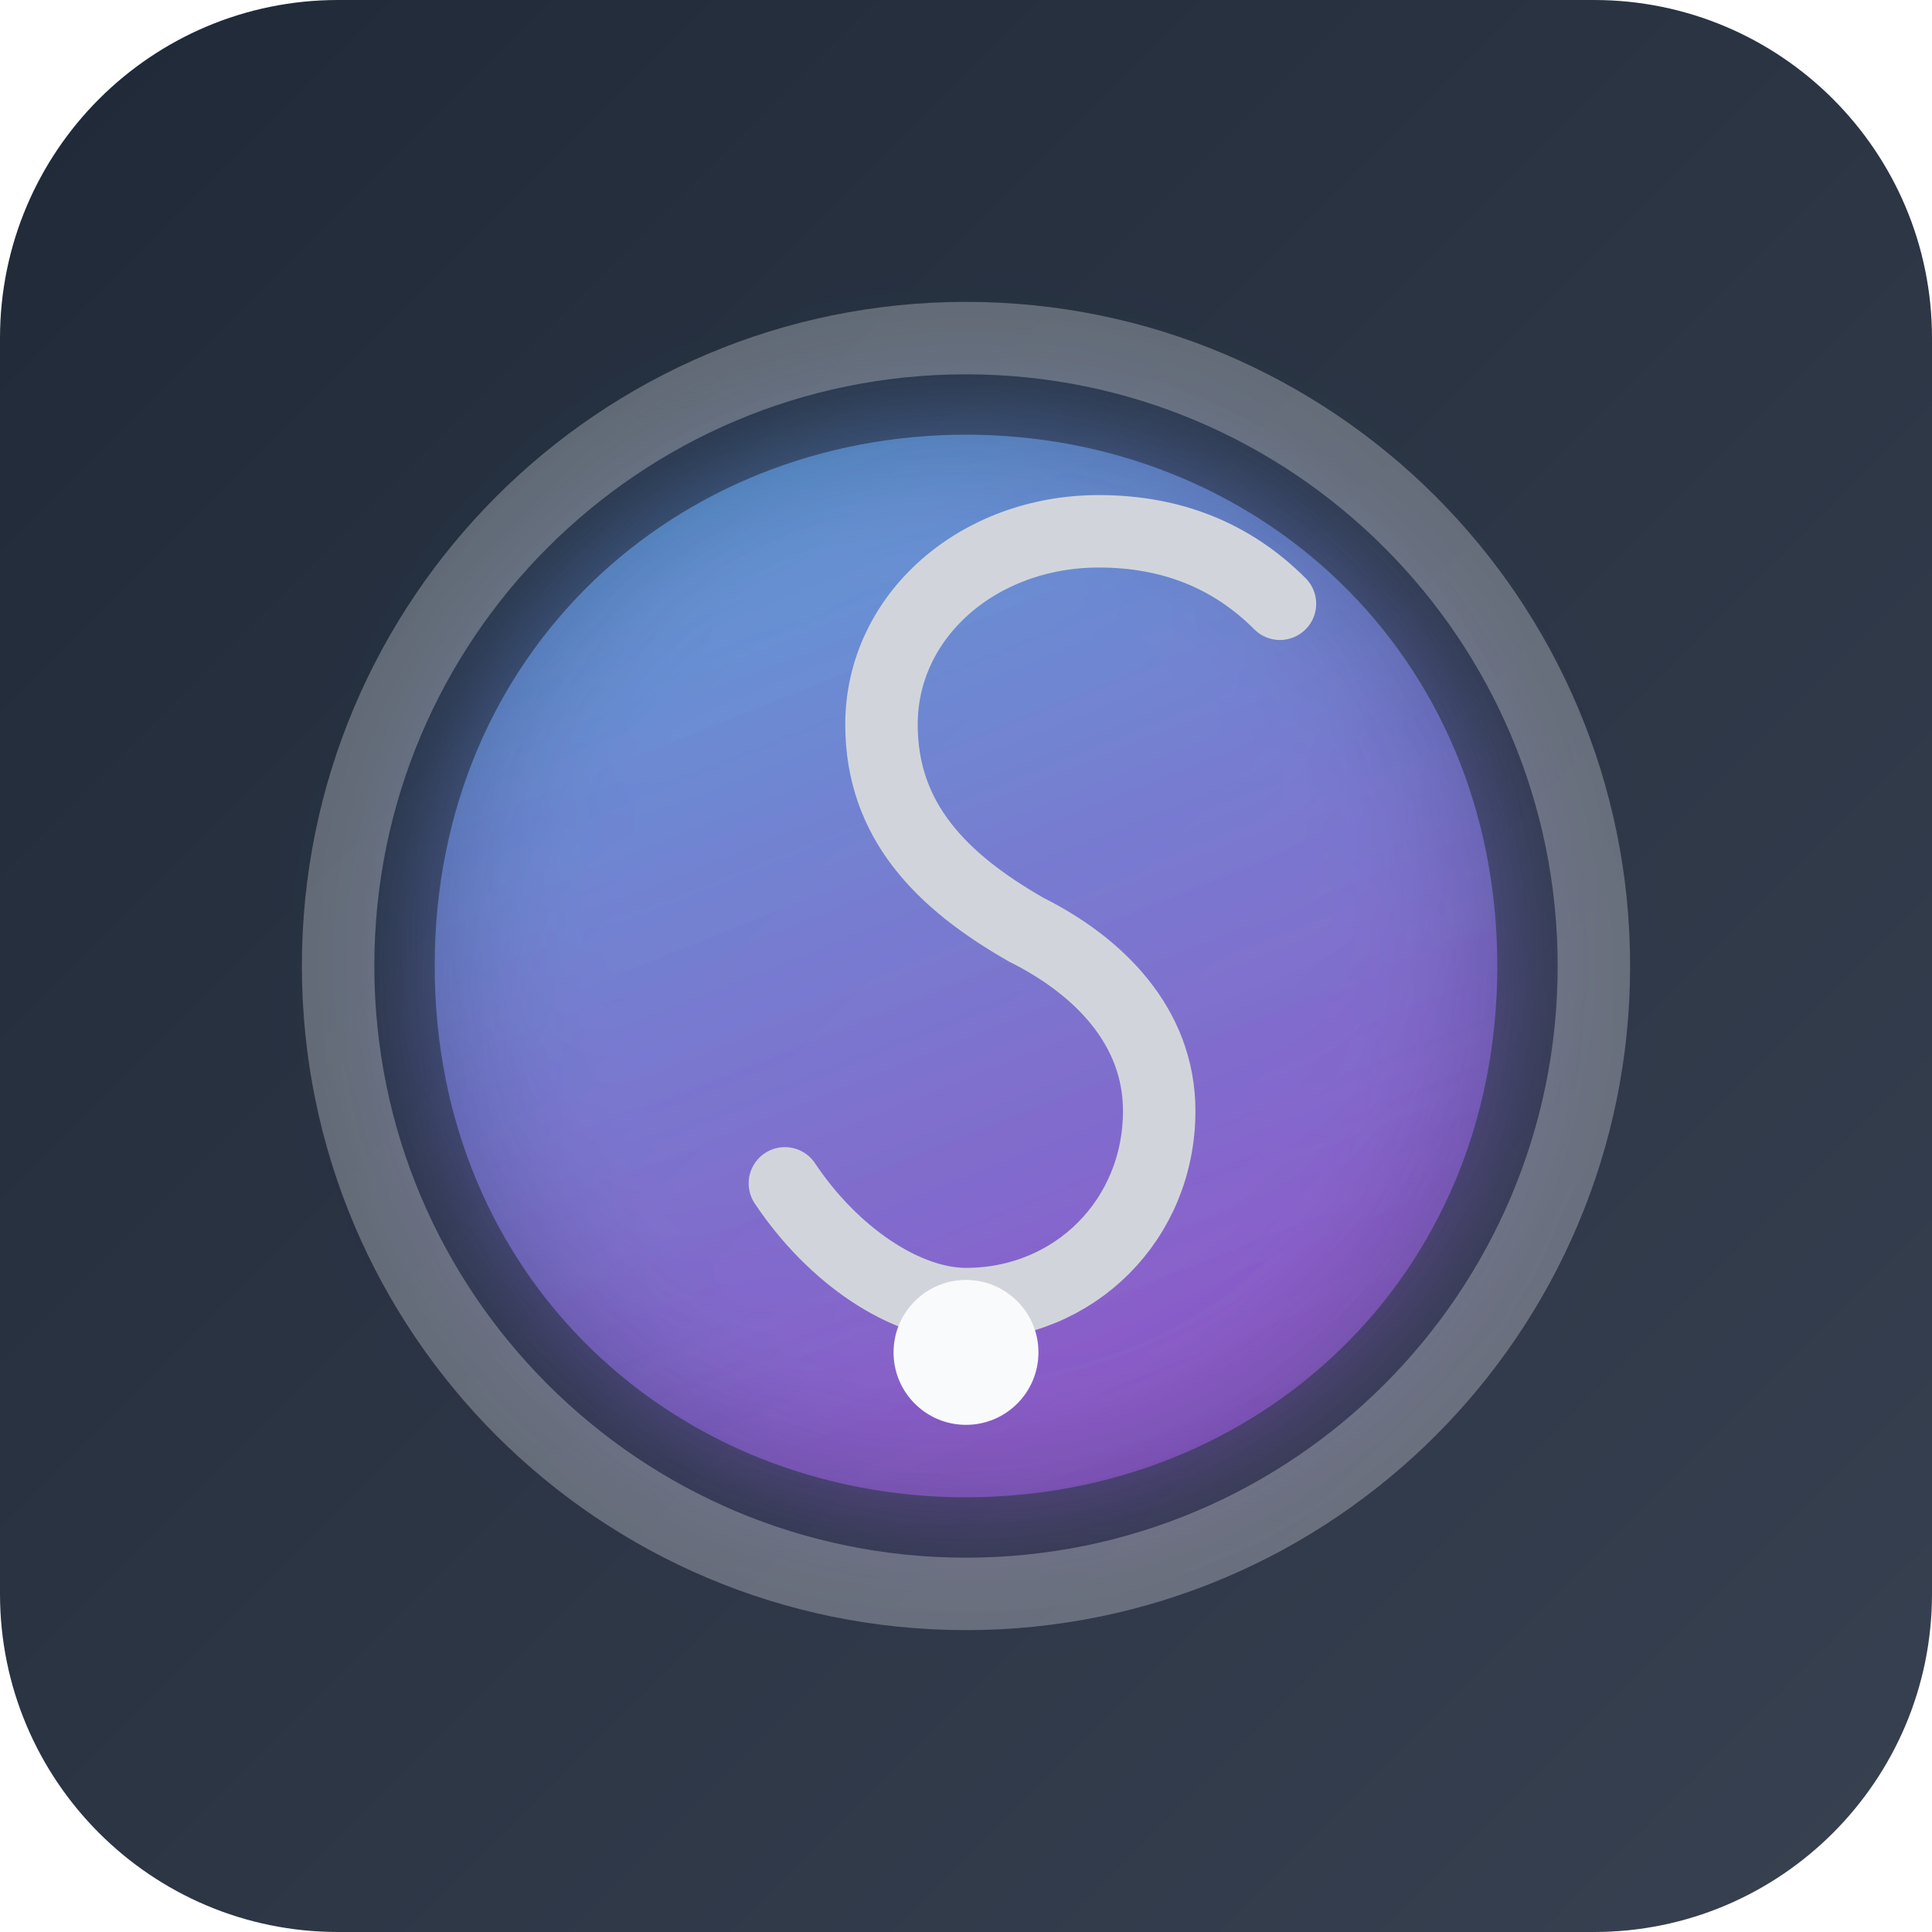
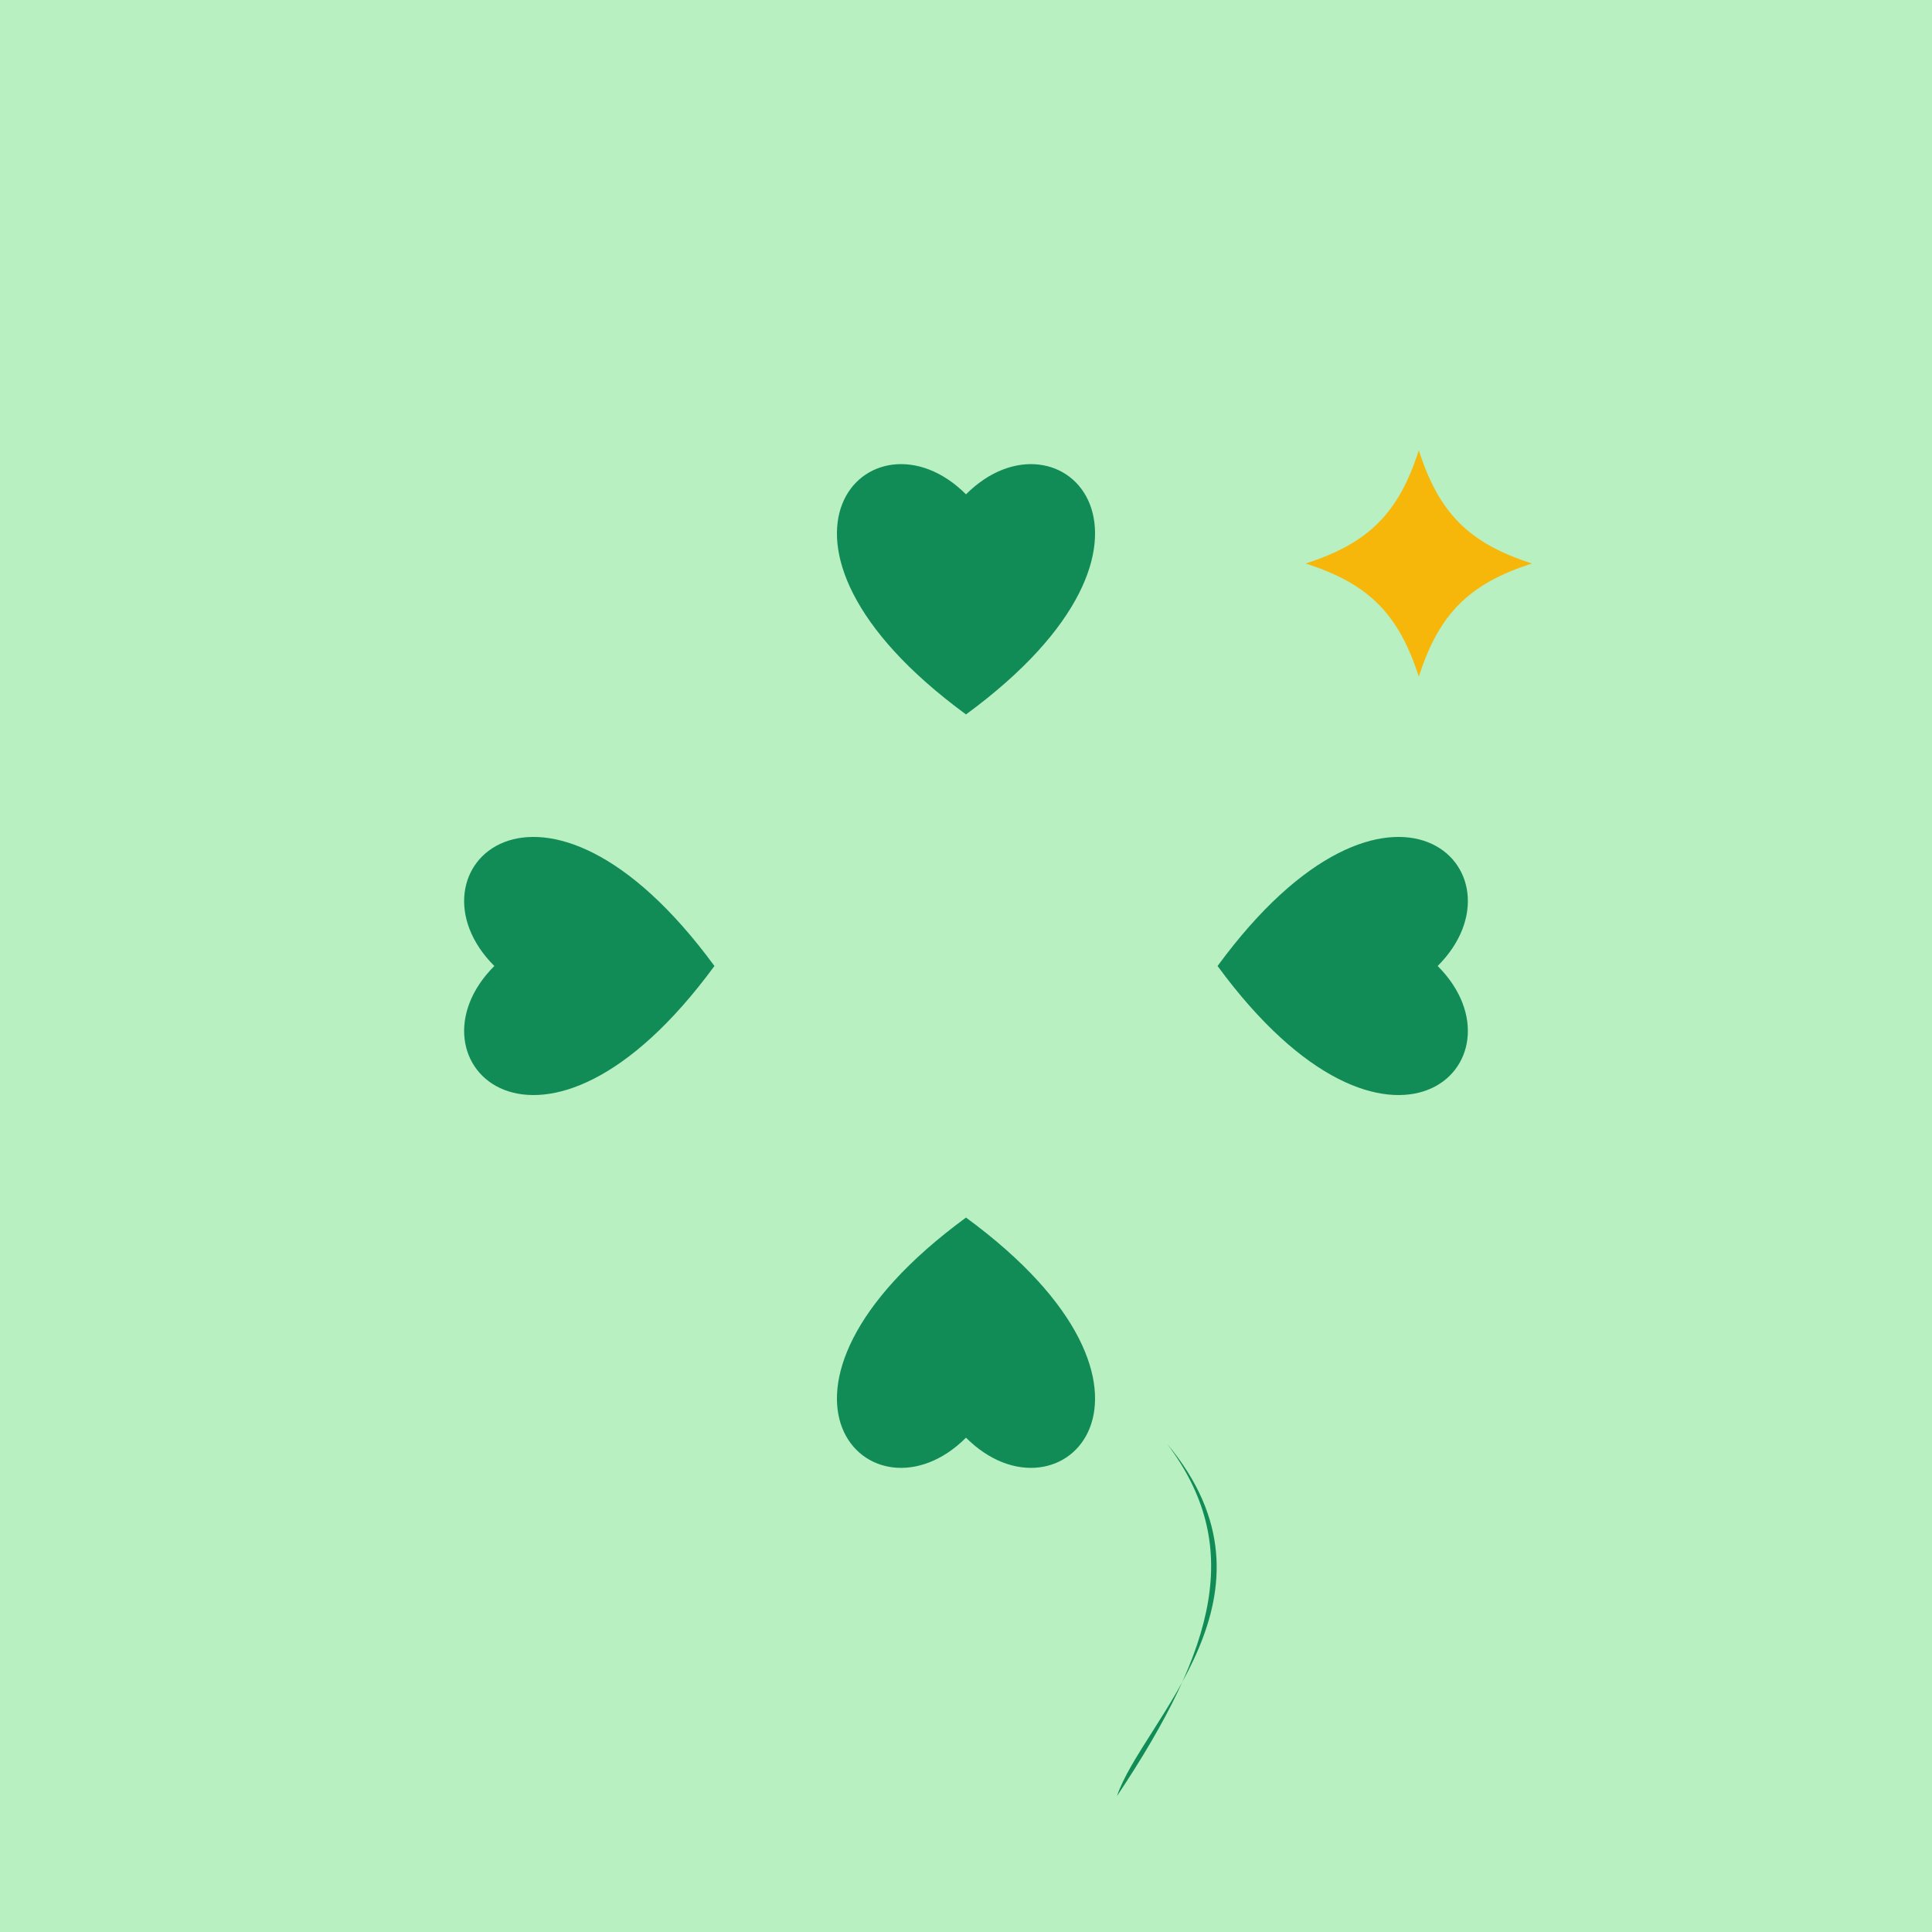
- <svg xmlns="http://www.w3.org/2000/svg" width="160" height="160" viewBox="0 0 160 160" role="img" aria-label="Missing logo placeholder">
-   <defs>
-     <linearGradient id="placeholderGradient" x1="0%" y1="0%" x2="100%" y2="100%">
-       <stop offset="0%" stop-color="#1f2937" />
-       <stop offset="100%" stop-color="#374151" />
-     </linearGradient>
-     <linearGradient id="placeholderHighlight" x1="30%" y1="0%" x2="70%" y2="100%">
-       <stop offset="0%" stop-color="#60a5fa" stop-opacity="0.65" />
-       <stop offset="100%" stop-color="#a855f7" stop-opacity="0.55" />
-     </linearGradient>
-     <filter id="softGlow" x="-20%" y="-20%" width="140%" height="140%">
-       <feGaussianBlur stdDeviation="6" result="blur" />
-       <feBlend in="SourceGraphic" in2="blur" mode="screen" />
-     </filter>
-   </defs>
-   <rect width="160" height="160" rx="28" fill="url(#placeholderGradient)" />
-   <g filter="url(#softGlow)">
-     <path d="M80 36c24 0 44 18 44 44s-20 44-44 44-44-18-44-44 20-44 44-44z" fill="url(#placeholderHighlight)" opacity="0.85" />
+ <svg xmlns="http://www.w3.org/2000/svg" width="768" height="768" viewBox="0 0 768 768" role="img" aria-label="Lucky clover logo">
+   <rect width="100%" height="100%" fill="#B8F0C2" />
+   <g fill="#128C57" transform="translate(384,384)">
+     <path d="M 0 -30 C -30 -60 -75 -15 0 40 C 75 -15 30 -60 0 -30 Z" transform="translate(0,-150) scale(1.25)" />
+     <path d="M 0 -30 C -30 -60 -75 -15 0 40 C 75 -15 30 -60 0 -30 Z" transform="translate(150,0) rotate(90) scale(1.25)" />
+     <path d="M 0 -30 C -30 -60 -75 -15 0 40 C 75 -15 30 -60 0 -30 Z" transform="translate(0,150) rotate(180) scale(1.25)" />
+     <path d="M 0 -30 C -30 -60 -75 -15 0 40 C 75 -15 30 -60 0 -30 Z" transform="translate(-150,0) rotate(270) scale(1.25)" />
+     <path d="M 20 60 C 70 120 10 170 0 200 C 40 140 50 100 20 60 Z" transform="translate(60,130) scale(1.0)" />
  </g>
-   <g fill="none" stroke="#d1d5db" stroke-width="6" stroke-linecap="round" stroke-linejoin="round">
-     <path d="M65 98c4 6 10 10 15 10 9 0 16-7 16-16 0-7-5-12-11-15-7-4-12-9-12-17 0-9 8-16 18-16 6 0 11 2 15 6" />
-     <circle cx="80" cy="80" r="52" opacity="0.35" />
+   <g fill="#F6B70A" transform="translate(564,224)">
+     <path d="M 0 -45 C 8 -20 20 -8 45 0 C 20 8 8 20 0 45 C -8 20 -20 8 -45 0 C -20 -8 -8 -20 0 -45 Z" />
  </g>
-   <circle cx="80" cy="112" r="6" fill="#f9fafb" />
</svg>
